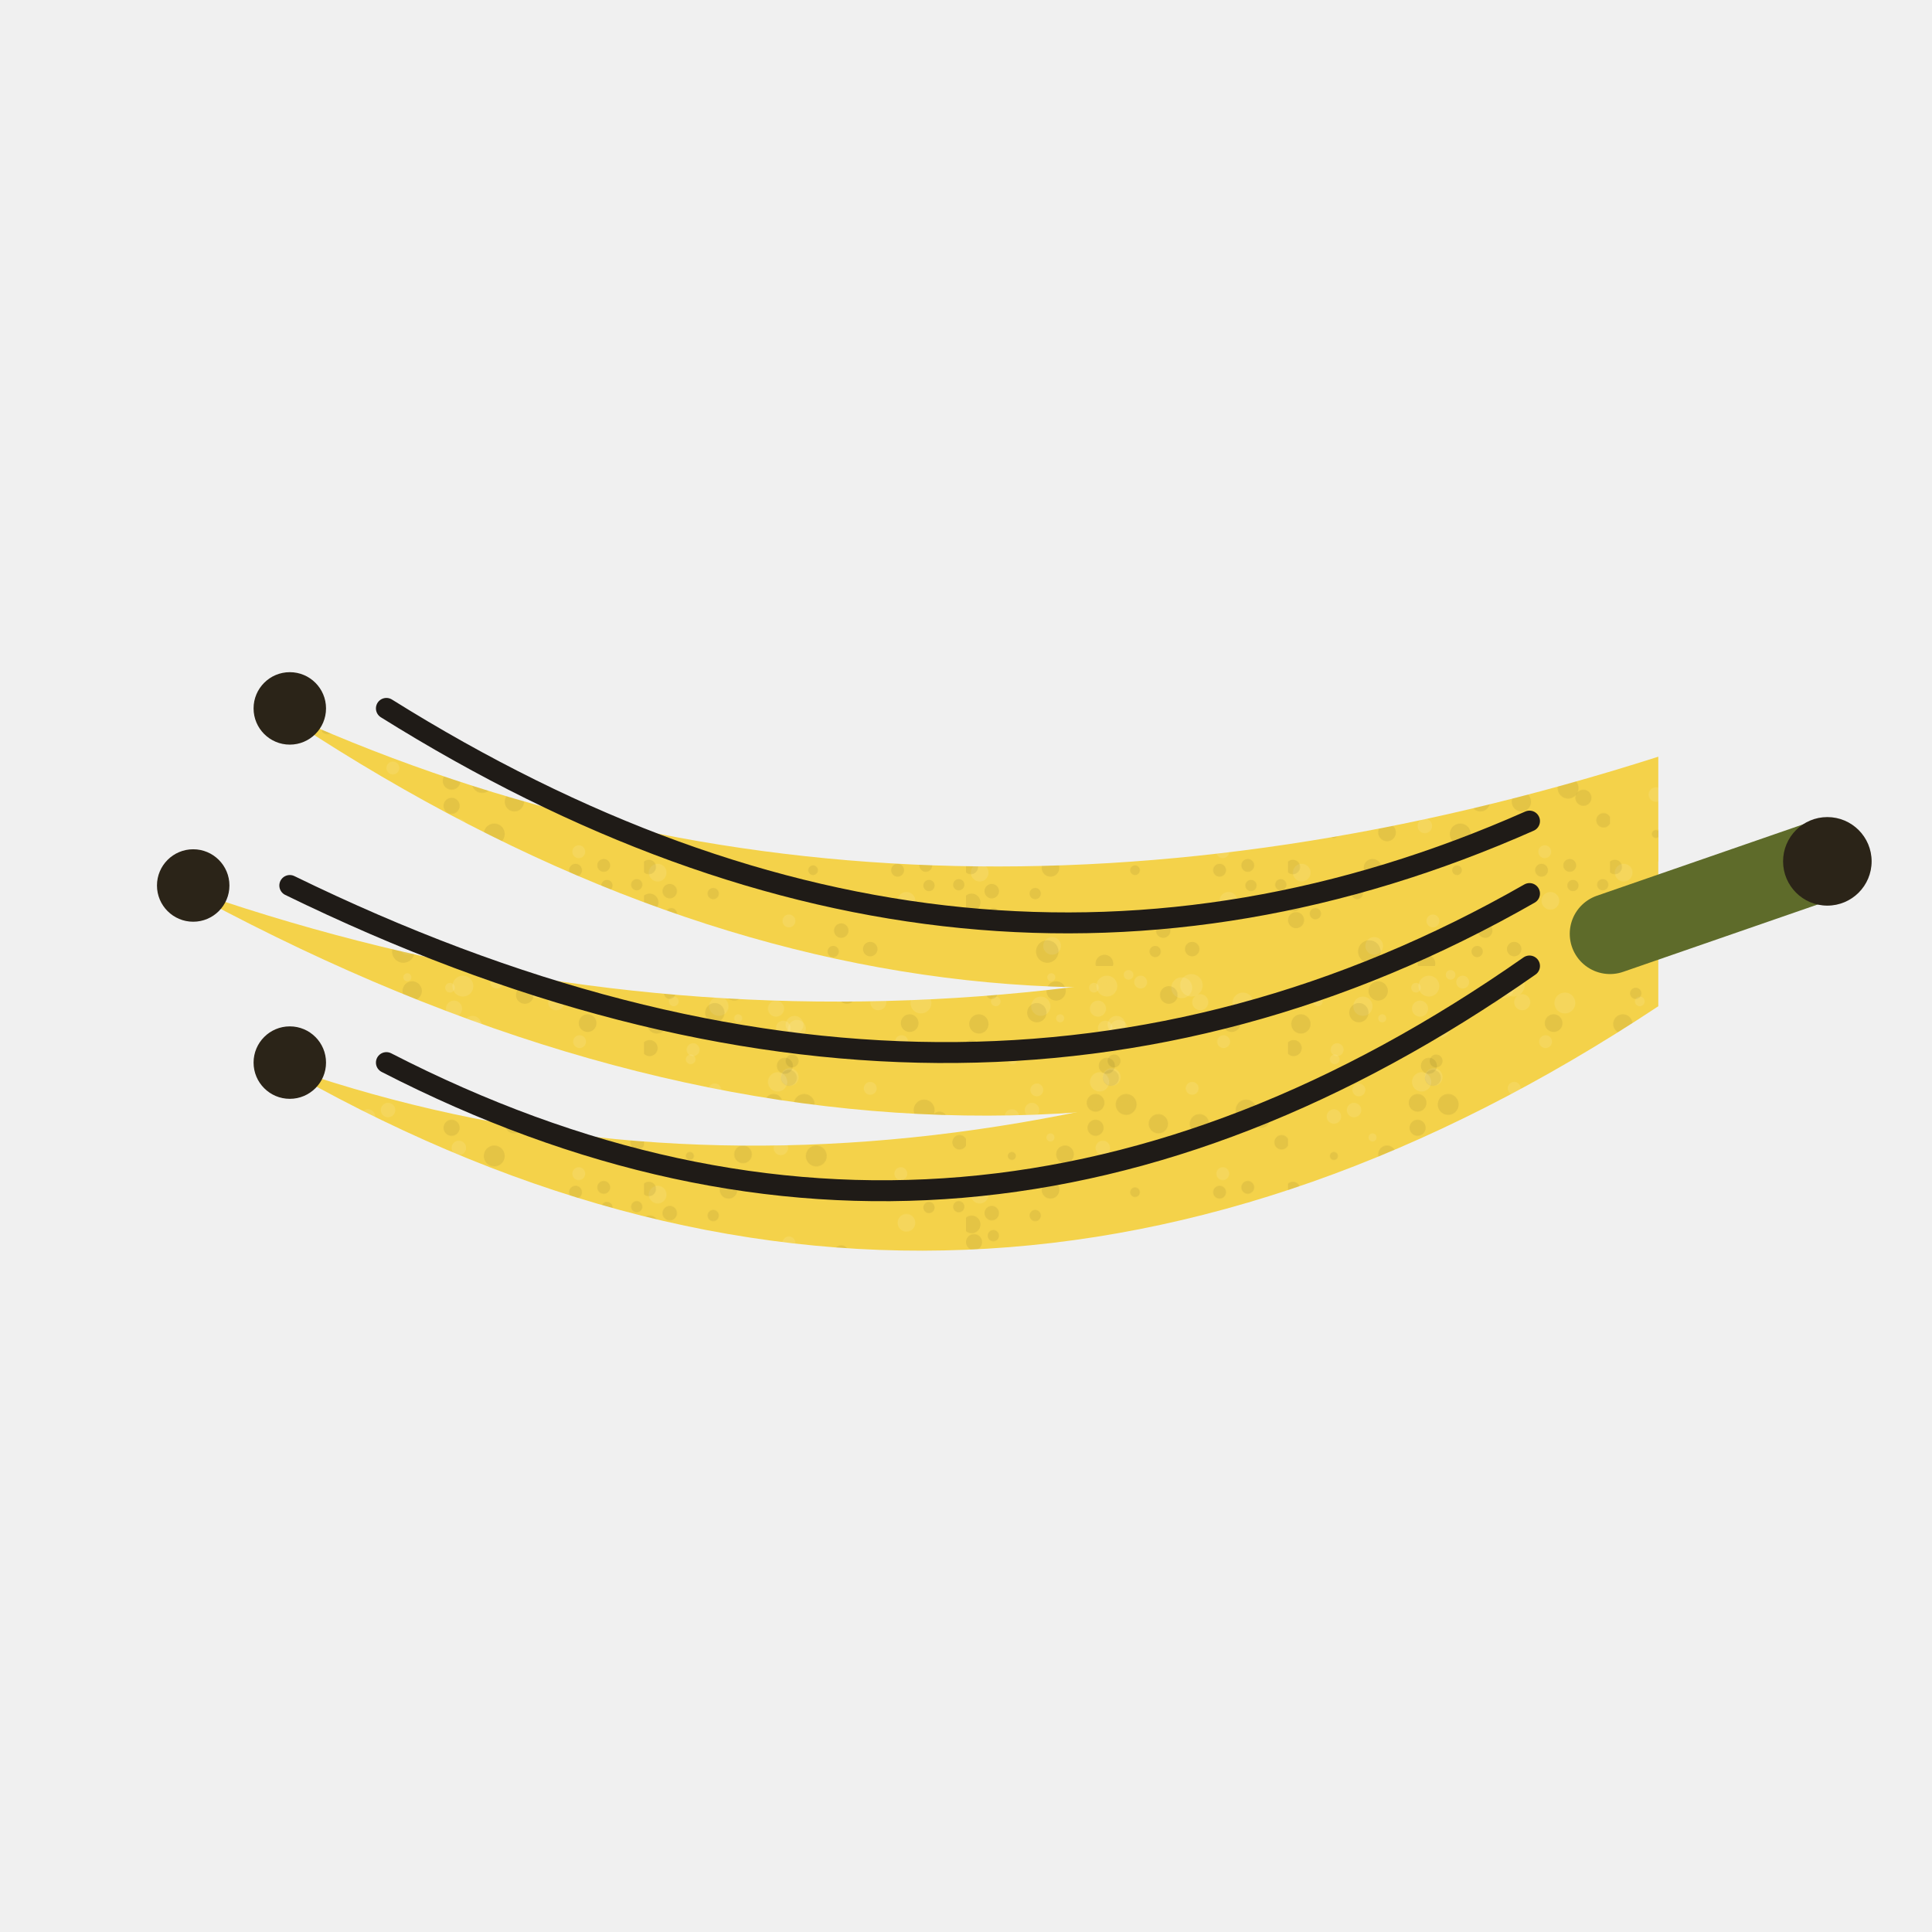
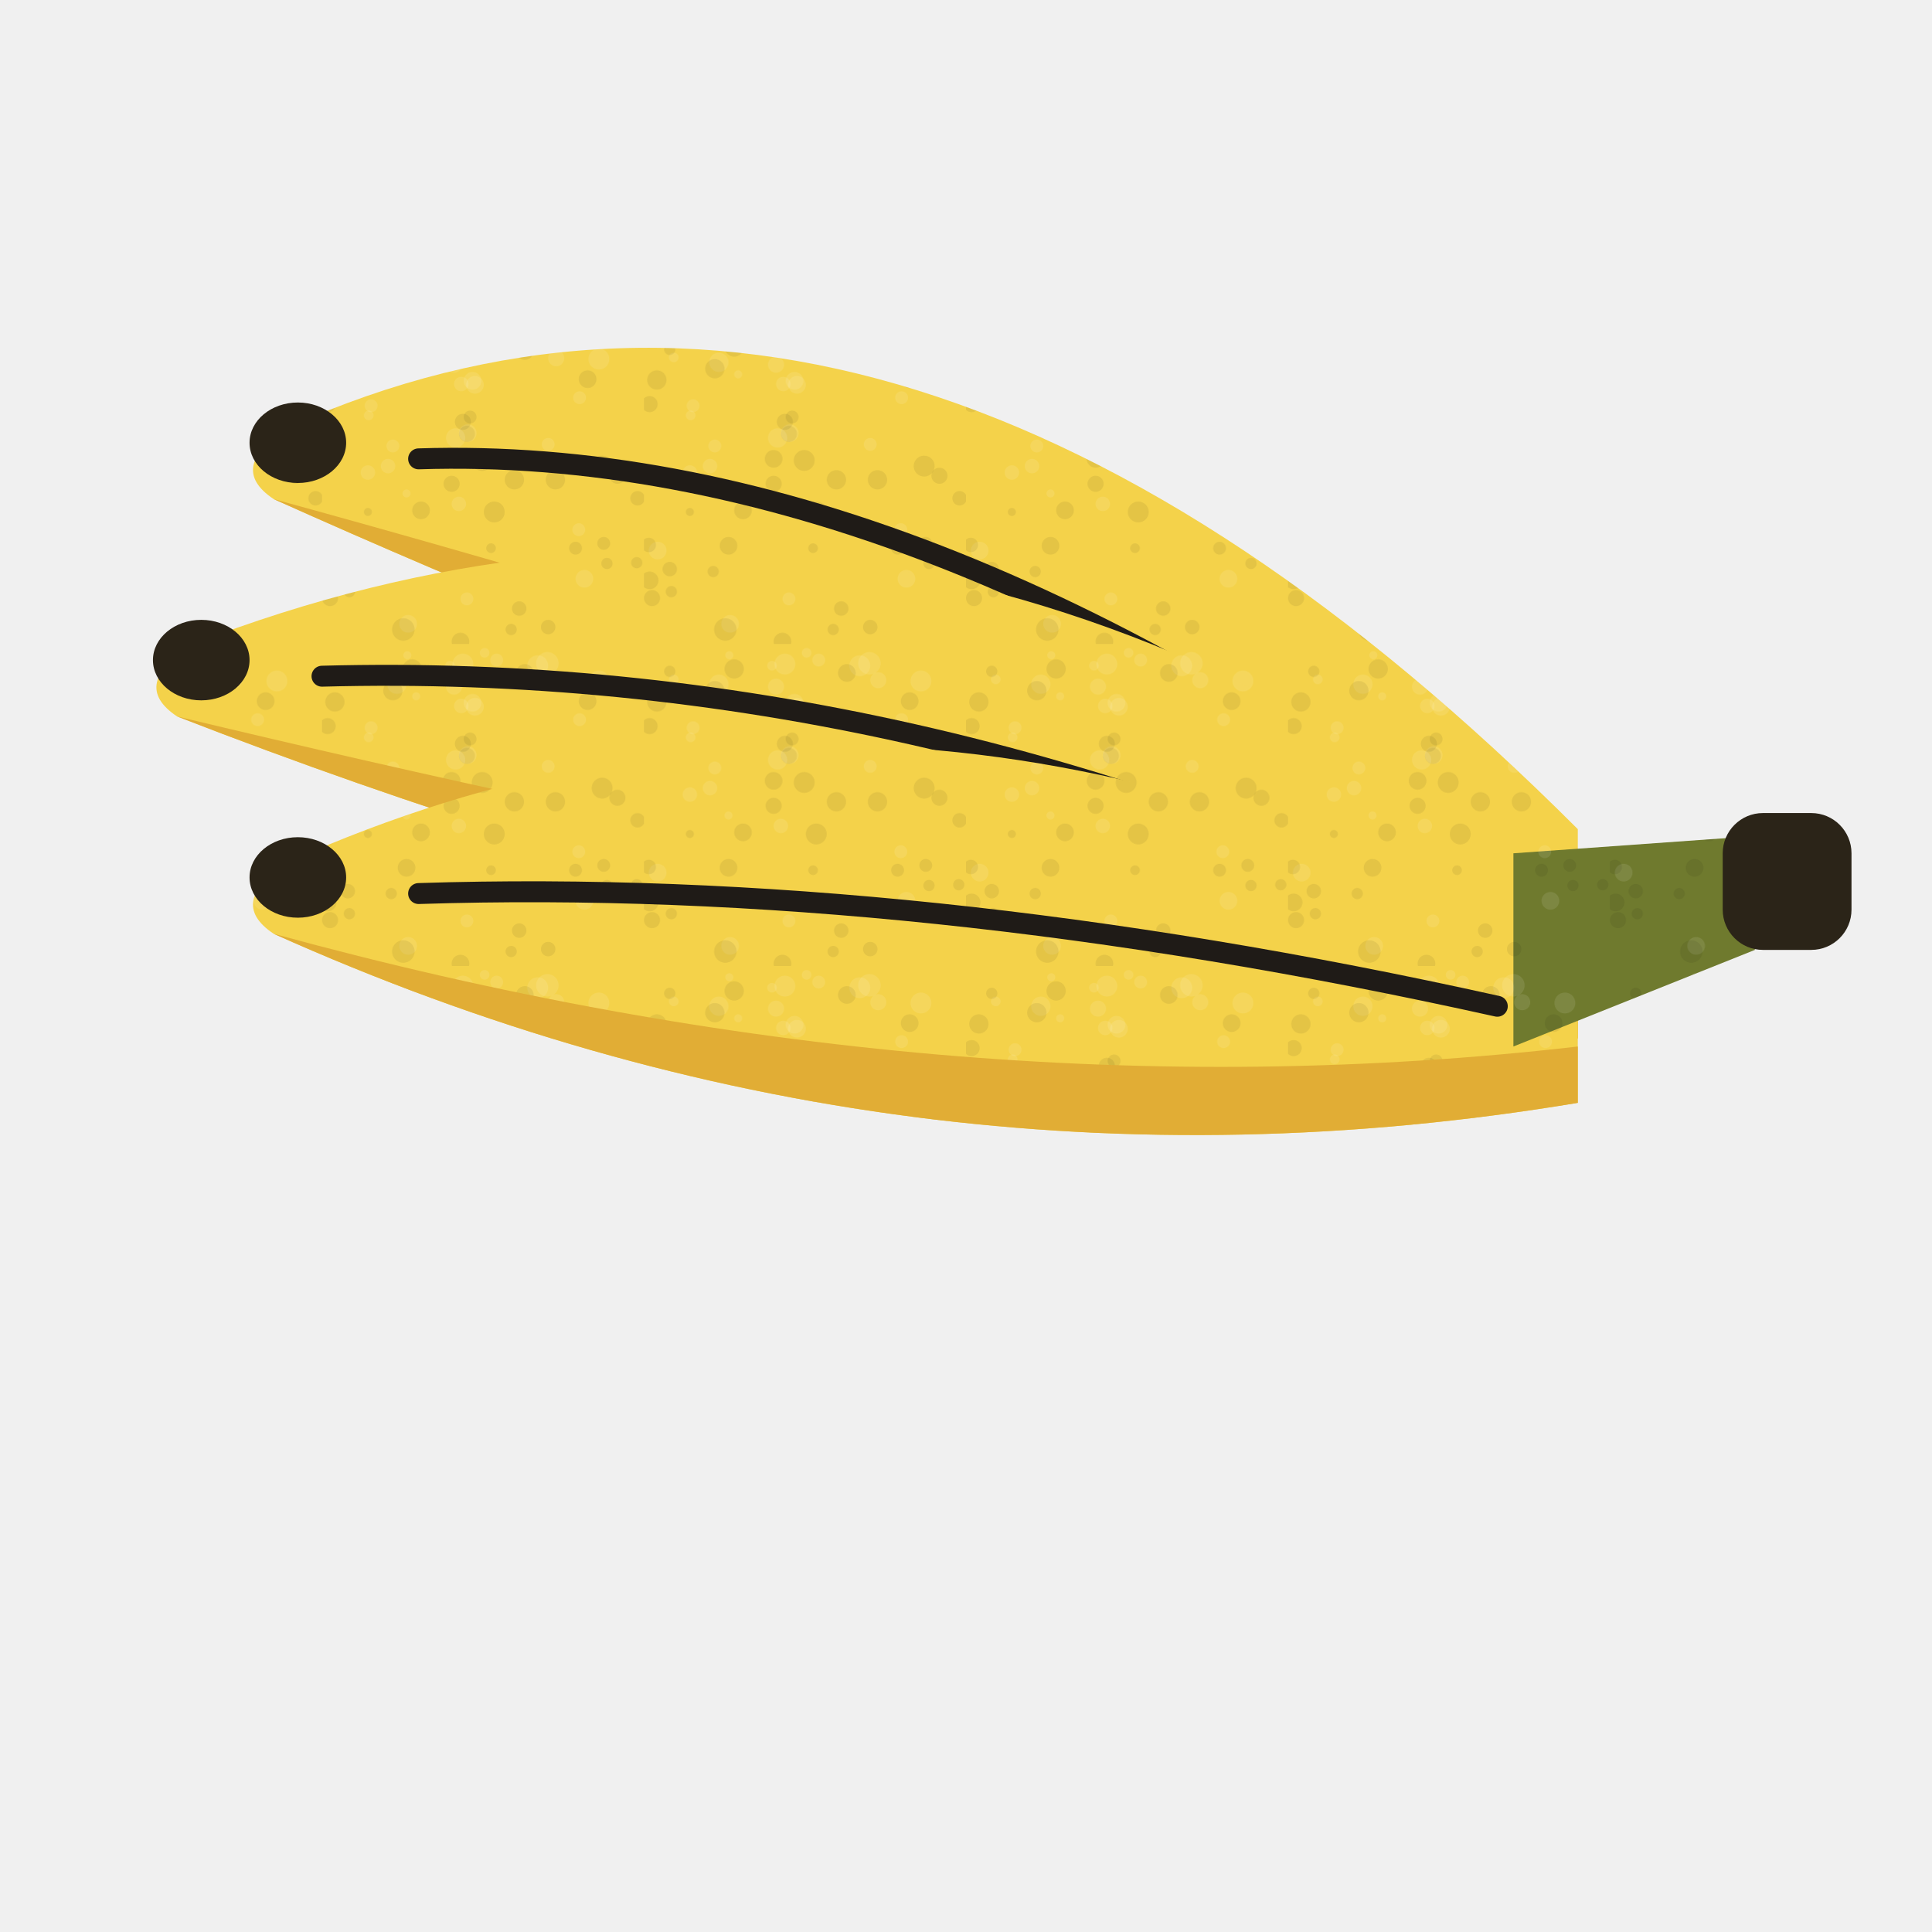
<svg xmlns="http://www.w3.org/2000/svg" width="240" height="240" viewBox="0 0 240 240">
  <defs>
    <pattern id="grain" width="40" height="40" patternUnits="userSpaceOnUse">
      <circle cx="23.5" cy="38.2" r="0.7" fill="#000" opacity="0.07" />
      <circle cx="28" cy="2.4" r="1.4" fill="#fff" opacity="0.1" />
      <circle cx="39.2" cy="21.9" r="0.9" fill="#000" opacity="0.07" />
      <circle cx="11.7" cy="6.5" r="0.5" fill="#fff" opacity="0.1" />
      <circle cx="33" cy="7.1" r="1.1" fill="#000" opacity="0.07" />
      <circle cx="16.1" cy="20.1" r="1" fill="#000" opacity="0.07" />
      <circle cx="29" cy="19.6" r="1.2" fill="#000" opacity="0.07" />
      <circle cx="24.5" cy="35.6" r="0.9" fill="#000" opacity="0.07" />
      <circle cx="10.7" cy="37.5" r="1.1" fill="#fff" opacity="0.1" />
      <circle cx="21.4" cy="23.6" r="1.3" fill="#000" opacity="0.07" />
      <circle cx="17.2" cy="39.7" r="1.1" fill="#000" opacity="0.07" />
      <circle cx="32" cy="9.4" r="0.8" fill="#fff" opacity="0.1" />
      <circle cx="0.7" cy="32.1" r="1.1" fill="#000" opacity="0.07" />
      <circle cx="1.7" cy="28.4" r="1.1" fill="#fff" opacity="0.1" />
      <circle cx="21.7" cy="2" r="0.8" fill="#fff" opacity="0.1" />
      <circle cx="39.1" cy="29.9" r="0.7" fill="#000" opacity="0.07" />
      <circle cx="3.7" cy="4.4" r="0.6" fill="#fff" opacity="0.1" />
      <circle cx="1" cy="34.3" r="1" fill="#000" opacity="0.07" />
      <circle cx="5.7" cy="23.6" r="0.5" fill="#000" opacity="0.07" />
      <circle cx="34.4" cy="4.6" r="1.3" fill="#fff" opacity="0.1" />
      <circle cx="12.3" cy="23.4" r="1.1" fill="#000" opacity="0.07" />
      <circle cx="23.9" cy="19.6" r="1.2" fill="#000" opacity="0.07" />
      <circle cx="10.5" cy="27.8" r="1.1" fill="#000" opacity="0.07" />
      <circle cx="1.6" cy="7.2" r="1.2" fill="#000" opacity="0.07" />
      <circle cx="26.8" cy="2.7" r="1.3" fill="#fff" opacity="0.1" />
      <circle cx="15.9" cy="2.7" r="0.6" fill="#fff" opacity="0.1" />
      <circle cx="34.8" cy="17.9" r="1.3" fill="#000" opacity="0.07" />
      <circle cx="0.7" cy="10.2" r="1" fill="#000" opacity="0.07" />
      <circle cx="29.1" cy="4.5" r="1" fill="#fff" opacity="0.1" />
      <circle cx="5.8" cy="11.6" r="0.6" fill="#fff" opacity="0.1" />
      <circle cx="21" cy="28.1" r="0.6" fill="#000" opacity="0.07" />
      <circle cx="3.2" cy="30.7" r="0.9" fill="#000" opacity="0.07" />
      <circle cx="28.1" cy="15.2" r="0.8" fill="#fff" opacity="0.1" />
      <circle cx="10.1" cy="38.2" r="1.4" fill="#000" opacity="0.07" />
      <circle cx="8.8" cy="15.4" r="0.8" fill="#fff" opacity="0.1" />
      <circle cx="17.5" cy="2.5" r="1.3" fill="#fff" opacity="0.1" />
      <circle cx="18" cy="13.9" r="1" fill="#000" opacity="0.07" />
      <circle cx="3.2" cy="3.4" r="0.7" fill="#000" opacity="0.07" />
      <circle cx="9.3" cy="5" r="1.2" fill="#fff" opacity="0.1" />
      <circle cx="18.1" cy="13.8" r="1.1" fill="#fff" opacity="0.1" />
      <circle cx="17" cy="22.6" r="0.9" fill="#fff" opacity="0.1" />
      <circle cx="17.3" cy="7.7" r="0.9" fill="#fff" opacity="0.1" />
      <circle cx="31.5" cy="28.1" r="0.8" fill="#000" opacity="0.07" />
      <circle cx="31.9" cy="25.8" r="0.8" fill="#fff" opacity="0.1" />
      <circle cx="10.6" cy="1.4" r="0.5" fill="#fff" opacity="0.1" />
      <circle cx="36.7" cy="19.1" r="1" fill="#000" opacity="0.07" />
      <circle cx="32.6" cy="31.9" r="1.1" fill="#fff" opacity="0.1" />
      <circle cx="20.2" cy="1.1" r="0.6" fill="#fff" opacity="0.1" />
      <circle cx="5.7" cy="18.7" r="0.9" fill="#fff" opacity="0.1" />
      <circle cx="17.5" cy="12.4" r="1" fill="#000" opacity="0.07" />
      <circle cx="8.2" cy="17.9" r="0.9" fill="#fff" opacity="0.1" />
      <circle cx="35.4" cy="30" r="0.7" fill="#000" opacity="0.07" />
      <circle cx="18.4" cy="11.8" r="0.8" fill="#000" opacity="0.07" />
      <circle cx="35" cy="27.5" r="0.8" fill="#000" opacity="0.07" />
      <circle cx="16.1" cy="17" r="1.1" fill="#000" opacity="0.07" />
      <circle cx="19.9" cy="17.2" r="1.3" fill="#000" opacity="0.07" />
      <circle cx="8.8" cy="5.8" r="1.2" fill="#000" opacity="0.07" />
      <circle cx="18.7" cy="7.3" r="1.1" fill="#fff" opacity="0.1" />
      <circle cx="25.2" cy="3.6" r="1.1" fill="#000" opacity="0.07" />
      <circle cx="16.6" cy="14.4" r="1.2" fill="#fff" opacity="0.1" />
      <circle cx="10.5" cy="21.3" r="0.5" fill="#fff" opacity="0.1" />
      <circle cx="3.4" cy="33.5" r="0.7" fill="#000" opacity="0.07" />
      <circle cx="18" cy="34.4" r="0.8" fill="#fff" opacity="0.1" />
      <circle cx="0.6" cy="27.7" r="0.9" fill="#000" opacity="0.07" />
      <circle cx="6.1" cy="10.4" r="0.8" fill="#fff" opacity="0.1" />
      <circle cx="11.2" cy="3.1" r="1.2" fill="#000" opacity="0.07" />
      <circle cx="19" cy="7.8" r="1.1" fill="#fff" opacity="0.1" />
      <circle cx="28.1" cy="37.9" r="0.9" fill="#000" opacity="0.07" />
      <circle cx="8.6" cy="31" r="0.7" fill="#000" opacity="0.07" />
      <circle cx="16.4" cy="5.3" r="1" fill="#fff" opacity="0.1" />
    </pattern>
  </defs>
-   <path d="M 206 107 Q 120 146 34 88 Q 112 124 206 94 Z" fill="#f4d24a" />
-   <path d="M 206 107 Q 120 146 34 88 Q 112 124 206 94 Z" fill="url(#grain)" />
-   <path d="M 190 102 Q 120 133 48 88" fill="none" stroke="#1f1b17" stroke-width="2.6" stroke-linecap="round" />
-   <circle cx="36" cy="88" r="4.5" fill="#2b2418" />
-   <path d="M 206 116 Q 120 164 22 110 Q 112 142 206 103 Z" fill="#f4d24a" />
-   <path d="M 206 116 Q 120 164 22 110 Q 112 142 206 103 Z" fill="url(#grain)" />
-   <path d="M 190 111 Q 120 151 36 110" fill="none" stroke="#1f1b17" stroke-width="2.6" stroke-linecap="round" />
-   <circle cx="24" cy="110" r="4.5" fill="#2b2418" />
-   <path d="M 206 125 Q 120 182 34 132 Q 112 160 206 112 Z" fill="#f4d24a" />
-   <path d="M 206 125 Q 120 182 34 132 Q 112 160 206 112 Z" fill="url(#grain)" />
-   <path d="M 190 120 Q 120 169 48 132" fill="none" stroke="#1f1b17" stroke-width="2.6" stroke-linecap="round" />
-   <circle cx="36" cy="132" r="4.5" fill="#2b2418" />
-   <path d="M 200 116 l 26 -9" stroke="#5e6b2a" stroke-width="10" stroke-linecap="round" />
-   <circle cx="227" cy="107" r="5.5" fill="#2b2418" />
+   <path d="M 196 103 Q 112 19 36 53 Q 28 58 34 62 Q 112 97 196 121 Z" fill="#f4d24a" />
+   <path d="M 196 103 Q 112 19 36 53 Q 28 58 34 62 Q 112 97 196 121 Z" fill="url(#grain)" />
+   <path d="M 196 121 Q 112 97 34 62 Q 118 85 196 114 Z" fill="#e1ad35" />
+   <path d="M 186 109 Q 114 55 52 57" fill="none" stroke="#1f1b17" stroke-width="2.6" stroke-linecap="round" />
+   <ellipse cx="37" cy="55" rx="6" ry="5" fill="#2b2418" />
+   <path d="M 196 111 Q 112 46 24 80 Q 16 85 22 89 Q 112 124 196 129 Z" fill="#f4d24a" />
+   <path d="M 196 111 Q 112 46 24 80 Q 16 85 22 89 Q 112 124 196 129 Z" fill="url(#grain)" />
+   <path d="M 196 129 Q 112 124 22 89 Q 118 112 196 122 Z" fill="#e1ad35" />
+   <path d="M 186 117 Q 114 82 40 84" fill="none" stroke="#1f1b17" stroke-width="2.6" stroke-linecap="round" />
+   <ellipse cx="25" cy="82" rx="6" ry="5" fill="#2b2418" />
+   <path d="M 196 119 Q 112 73 36 107 Q 28 112 34 116 Q 112 151 196 137 Z" fill="#f4d24a" />
+   <path d="M 196 119 Q 112 73 36 107 Q 28 112 34 116 Q 112 151 196 137 Z" fill="url(#grain)" />
+   <path d="M 196 137 Q 112 151 34 116 Q 118 139 196 130 Z" fill="#e1ad35" />
+   <path d="M 186 125 Q 114 109 52 111" fill="none" stroke="#1f1b17" stroke-width="2.6" stroke-linecap="round" />
+   <ellipse cx="37" cy="109" rx="6" ry="5" fill="#2b2418" />
+   <path d="M 188 106 L 216 104 L 218 118 L 188 130 Z" fill="#6f7a2e" />
+   <path d="M 188 106 L 216 104 L 218 118 L 188 130 Z" fill="url(#grain)" />
+   <rect x="214" y="101" width="16" height="17" rx="5" fill="#2b2418" />
</svg>
